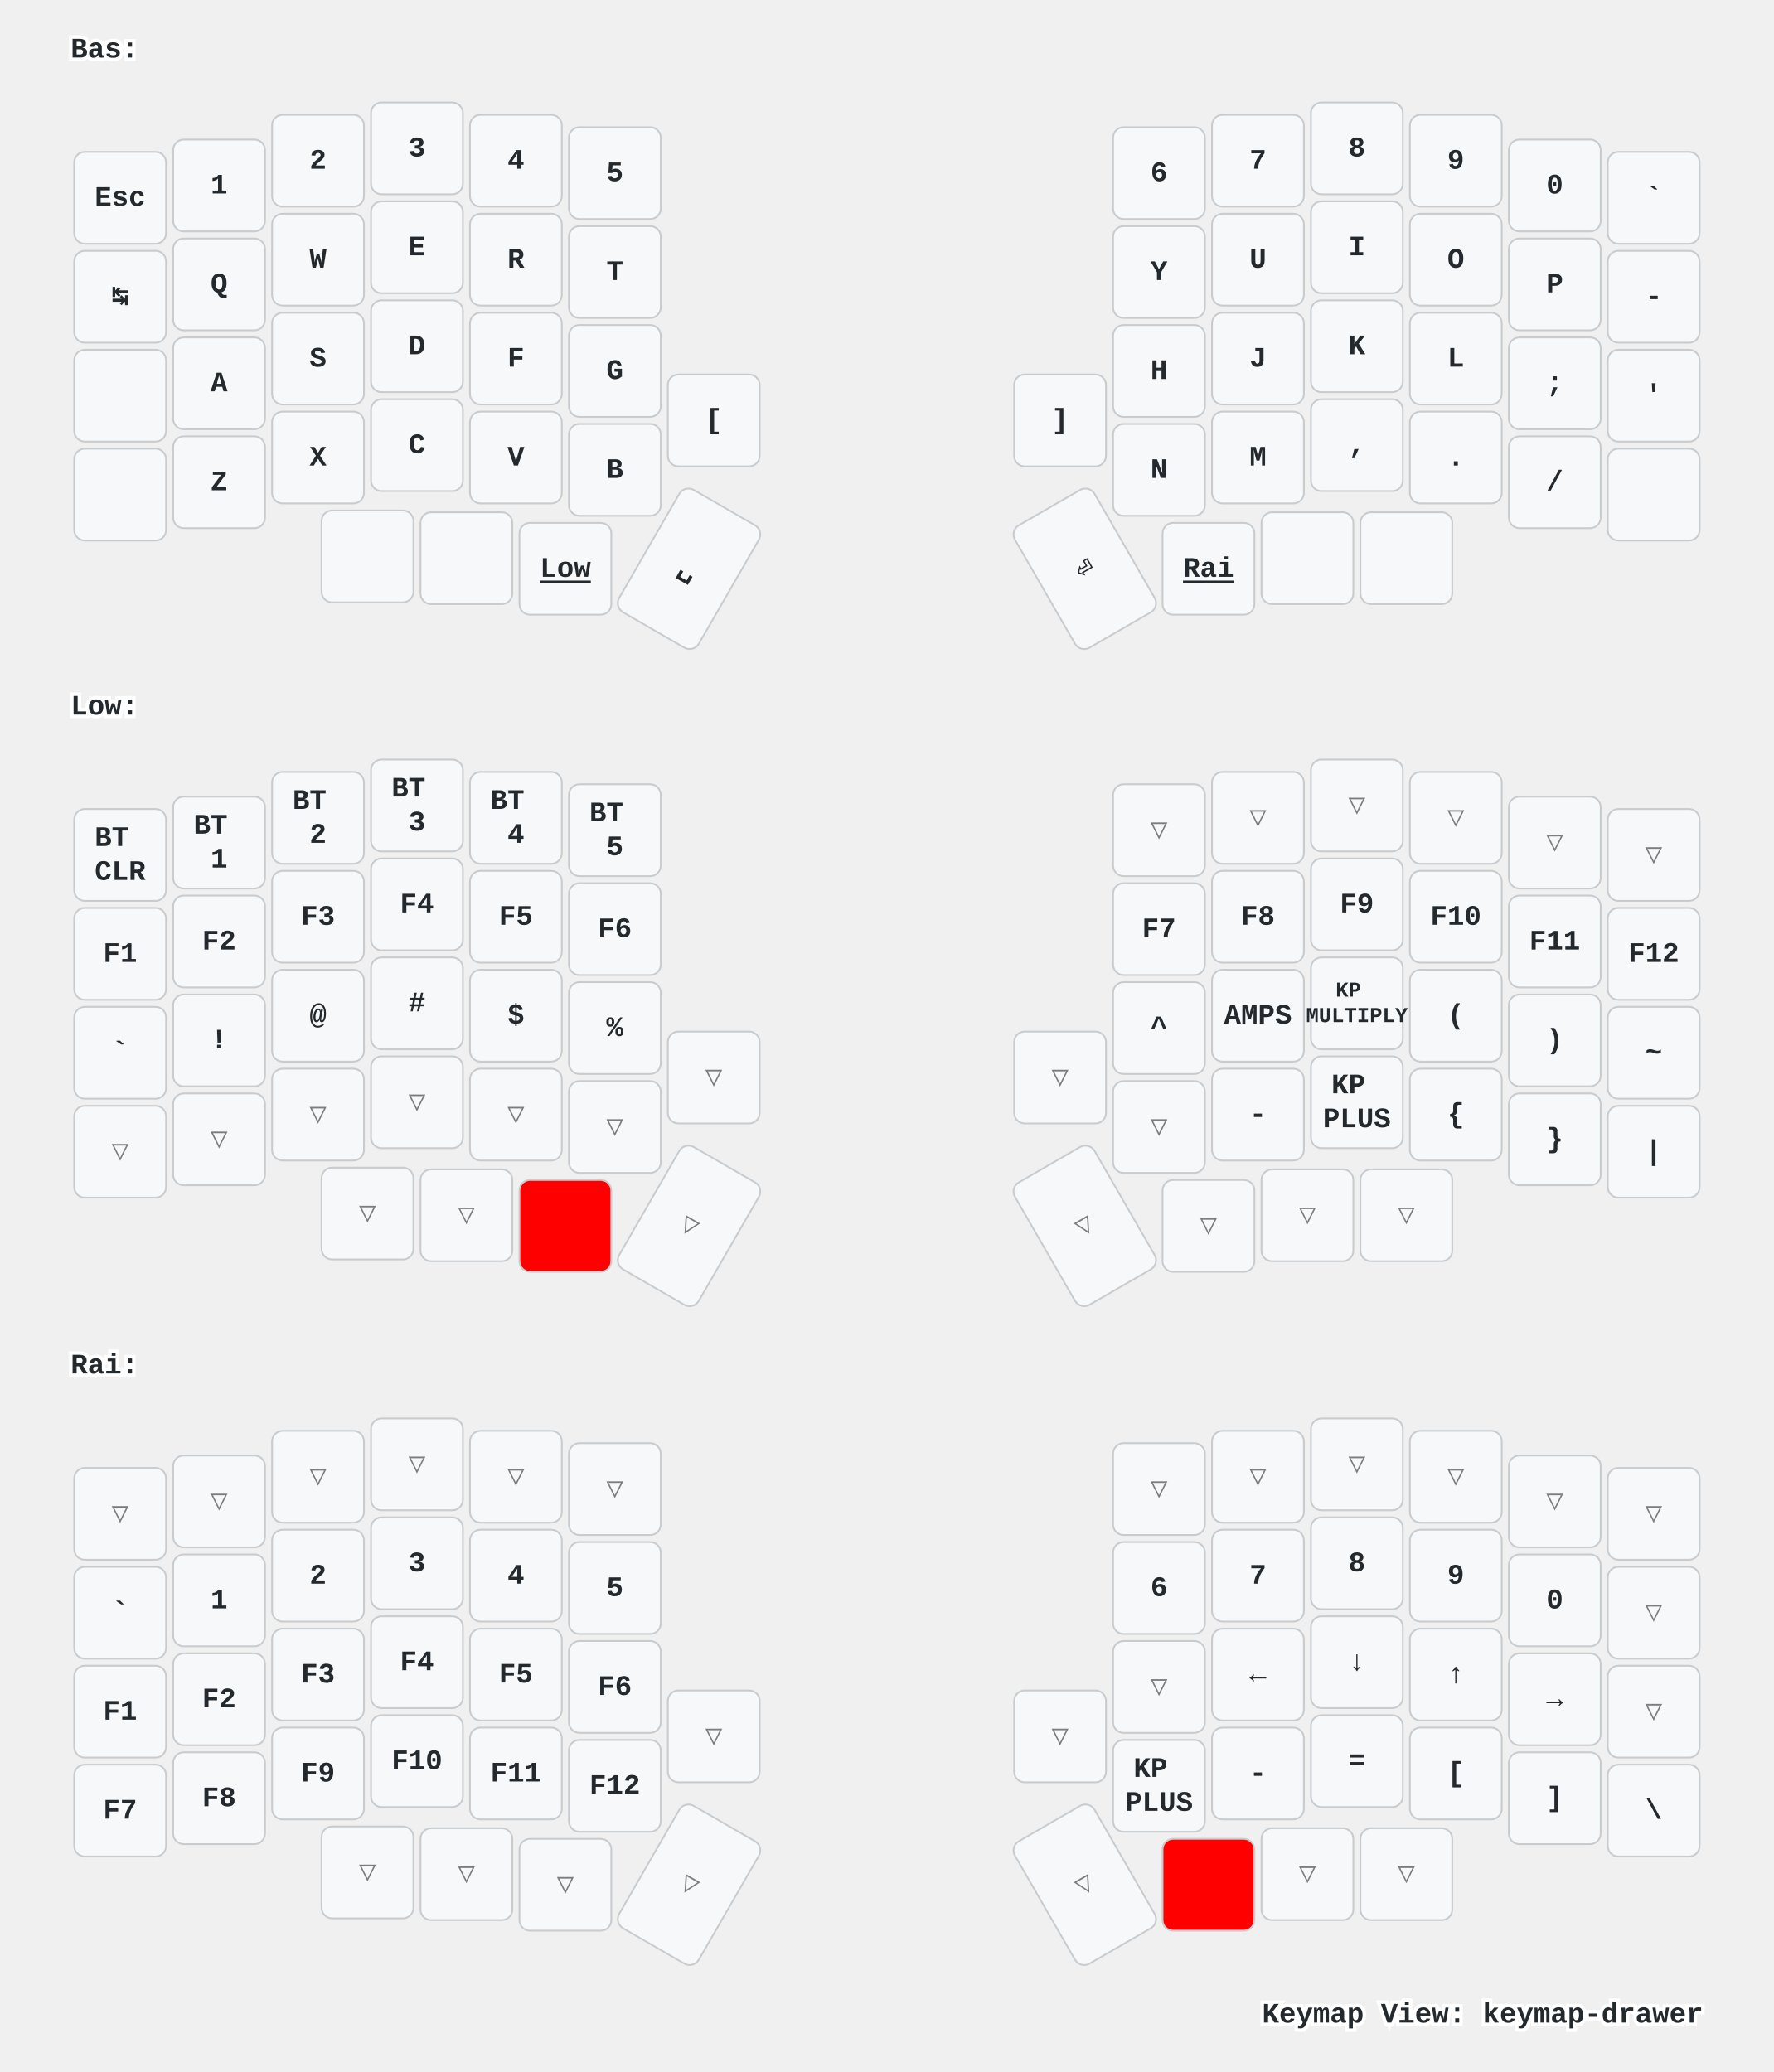
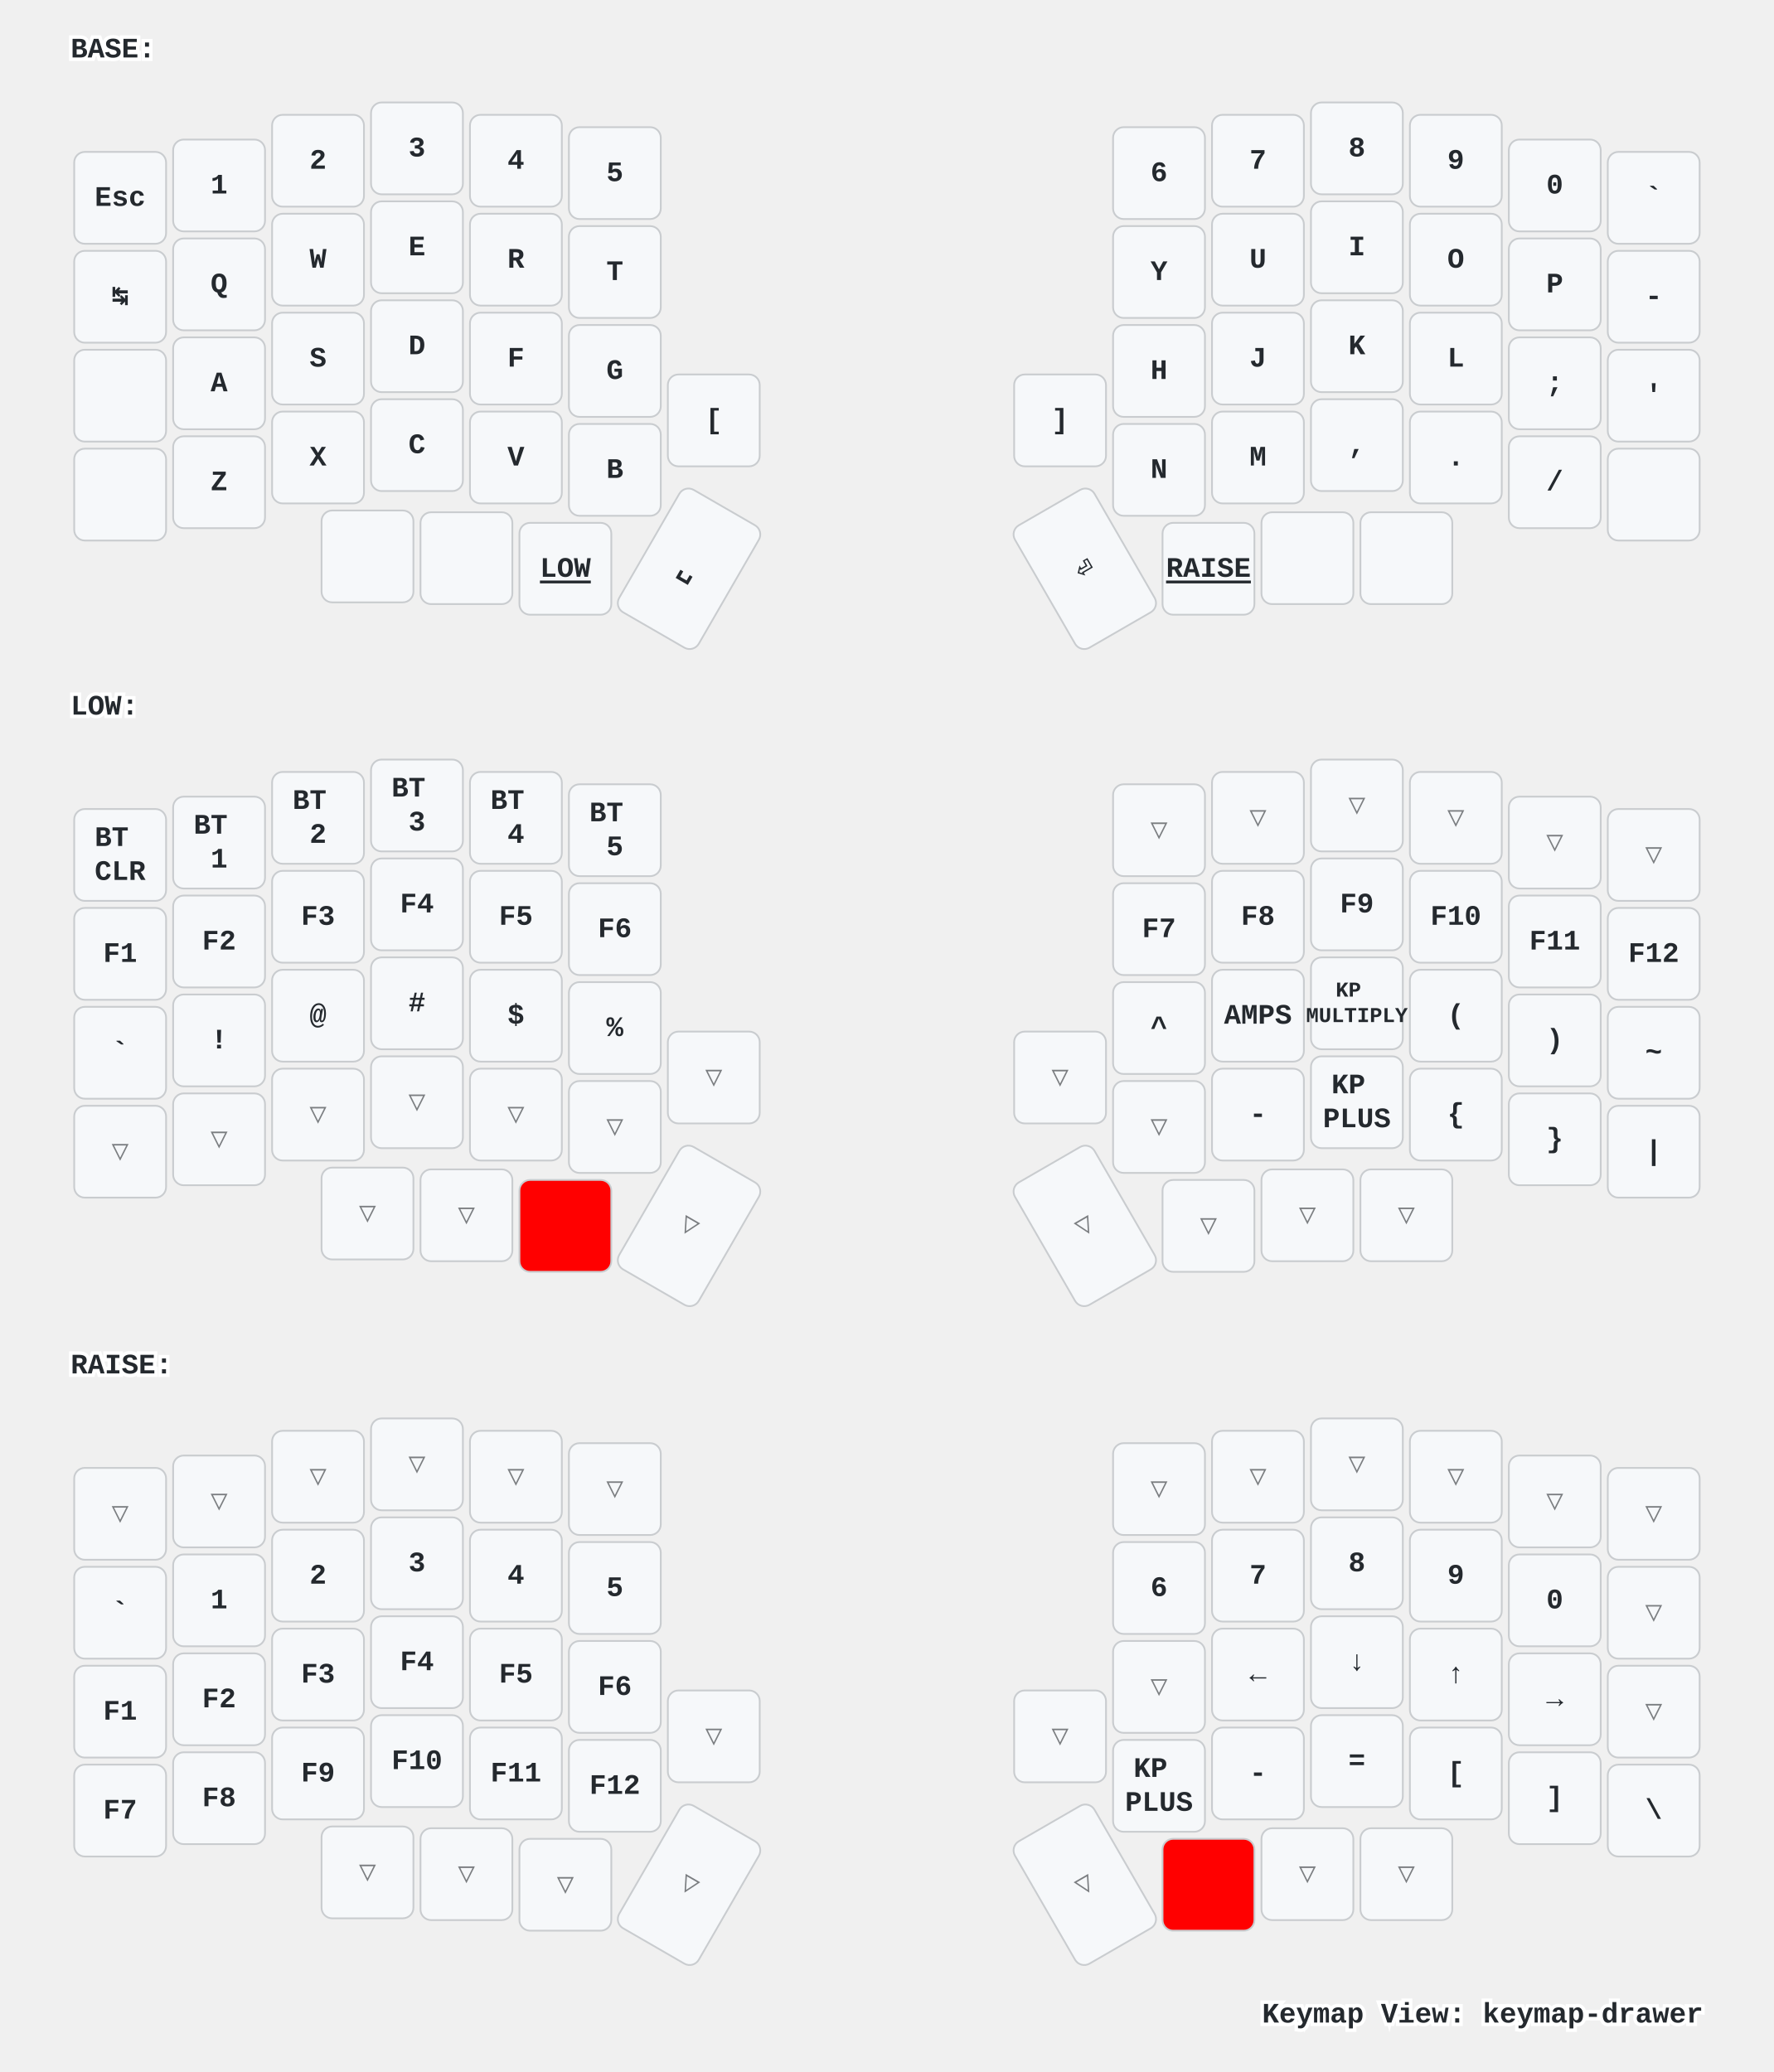
<svg xmlns="http://www.w3.org/2000/svg" xmlns:xlink="http://www.w3.org/1999/xlink" width="1004" height="1173" viewBox="0 0 1004 1173" class="keymap">
  <defs>/* start glyphs */
<svg id="mdi:apple-keyboard-command">
      <svg id="mdi-apple-keyboard-command" viewBox="0 0 24 24">
        <path d="M6,2A4,4 0 0,1 10,6V8H14V6A4,4 0 0,1 18,2A4,4 0 0,1 22,6A4,4 0 0,1 18,10H16V14H18A4,4 0 0,1 22,18A4,4 0 0,1 18,22A4,4 0 0,1 14,18V16H10V18A4,4 0 0,1 6,22A4,4 0 0,1 2,18A4,4 0 0,1 6,14H8V10H6A4,4 0 0,1 2,6A4,4 0 0,1 6,2M16,18A2,2 0 0,0 18,20A2,2 0 0,0 20,18A2,2 0 0,0 18,16H16V18M14,10H10V14H14V10M6,16A2,2 0 0,0 4,18A2,2 0 0,0 6,20A2,2 0 0,0 8,18V16H6M8,6A2,2 0 0,0 6,4A2,2 0 0,0 4,6A2,2 0 0,0 6,8H8V6M18,8A2,2 0 0,0 20,6A2,2 0 0,0 18,4A2,2 0 0,0 16,6V8H18Z" />
      </svg>
    </svg>
    <svg id="mdi:apple-keyboard-control">
      <svg id="mdi-apple-keyboard-control" viewBox="0 0 24 24">
        <path d="M19.78,11.78L18.36,13.19L12,6.83L5.64,13.19L4.22,11.78L12,4L19.78,11.78Z" />
      </svg>
    </svg>
    <svg id="mdi:apple-keyboard-option">
      <svg id="mdi-apple-keyboard-option" viewBox="0 0 24 24">
        <path d="M3,4H9.11L16.15,18H21V20H14.88L7.84,6H3V4M14,4H21V6H14V4Z" />
      </svg>
    </svg>
    <svg id="mdi:apple-keyboard-shift">
      <svg id="mdi-apple-keyboard-shift" viewBox="0 0 24 24">
        <path d="M15,18V12H17.17L12,6.83L6.83,12H9V18H15M12,4L22,14H17V20H7V14H2L12,4Z" />
      </svg>
    </svg>
    <svg id="mdi:backspace-outline">
      <svg id="mdi-backspace-outline" viewBox="0 0 24 24">
        <path d="M19,15.59L17.59,17L14,13.41L10.41,17L9,15.59L12.59,12L9,8.41L10.41,7L14,10.59L17.59,7L19,8.41L15.41,12L19,15.59M22,3A2,2 0 0,1 24,5V19A2,2 0 0,1 22,21H7C6.31,21 5.77,20.64 5.41,20.11L0,12L5.41,3.88C5.77,3.35 6.31,3 7,3H22M22,5H7L2.28,12L7,19H22V5Z" />
      </svg>
    </svg>
  </defs>/* end glyphs */
<style>/* inherit to force styles through use tags */
svg path {
    fill: inherit;
}

/* font and background color specifications */
svg.keymap {
    font-family: SFMono-Regular,Consolas,Liberation Mono,Menlo,monospace;
    font-size: 14px;
    font-kerning: normal;
    text-rendering: optimizeLegibility;
    fill: #24292e;
}

/* default key styling */
rect.key {
    fill: #f6f8fa;
}

rect.key, rect.combo {
    stroke: #c9cccf;
    stroke-width: 1;
}

/* default key side styling, only used is draw_key_sides is set */
rect.side {
    filter: brightness(90%);
}

/* color accent for combo boxes */
rect.combo, rect.combo-separate {
    fill: #cdf;
}

/* color accent for held keys */
rect.held, rect.combo.held {
    fill: #fdd;
}

/* color accent for ghost (optional) keys */
rect.ghost, rect.combo.ghost {
    stroke-dasharray: 4, 4;
    stroke-width: 2;
}

text {
    text-anchor: middle;
    dominant-baseline: middle;
}

/* styling for layer labels */
text.label {
    font-weight: bold;
    text-anchor: start;
    stroke: white;
    stroke-width: 4;
    paint-order: stroke;
}

/* styling for optional footer */
text.footer {
    text-anchor: end;
    dominant-baseline: auto;
    stroke: white;
    stroke-width: 4;
    paint-order: stroke;
}

/* styling for combo tap, and key non-tap label text */
text.combo, text.hold, text.shifted, text.left, text.right {
    font-size: 11px;
}

text.hold {
    text-anchor: middle;
    dominant-baseline: auto;
}

text.shifted {
    text-anchor: middle;
    dominant-baseline: hanging;
}

text.left {
    text-anchor: start;
}

text.right {
    text-anchor: end;
}

text.layer-activator {
    text-decoration: underline;
}

/* styling for hold/shifted label text in combo box */
text.combo.hold, text.combo.shifted, text.combo.left, text.combo.right {
    font-size: 8px;
}

/* lighter symbol for transparent keys */
text.trans {
    fill: #7b7e81;
}

/* styling for combo dendrons */
path.combo {
    stroke-width: 1;
    stroke: gray;
    fill: none;
}

/* Start Tabler Icons Cleanup */
/* cannot use height/width with glyphs */
.icon-tabler &gt; path {
    fill: inherit;
    stroke: inherit;
    stroke-width: 2;
}
/* hide tabler's default box */
.icon-tabler &gt; path[stroke="none"][fill="none"] {
    visibility: hidden;
}
/* End Tabler Icons Cleanup */

/* For default sytles, see https://github.com/caksoylar/keymap-drawer/blob/main/keymap_drawer/config.py#L85 */

svg.keymap {
  font-family: Ubuntu Mono, Inconsolata, Consolas, Liberation Mono, Menlo, monospace;
  font-size: 16px;
  font-weight: bold;
  text-rendering: optimizeLegibility;
}

/* Color accent for held keys
red = #f00
green = #0f0
blue = #00f
yellow = #ff0
cyan = #0ff
magenta = #f0f
white = #fff
black = #000
grey = #888
light grey = #ccc
#ffc
*/
rect.held, rect.combo.held {
    fill: #f00;
}

/* Technique borrowed and extended from https://github.com/englmaxi/zmk-config/blob/master/keymap-drawer/config.yaml */
.sym_sub_text.tap {
  translate: -5px 2px;
  font-size: 20px;
}
.sym_sub_text.shifted {
  translate: 10px 13px;
  font-size: 10px;
  opacity: 1.0;
}
.combo.sym_sub_text.tap {
  translate: -1px 1px;
}
.combo.sym_sub_text.shifted {
  translate: 7px 5px;
  font-size: 10px;
  opacity: 1.0;
}

/* Toggle */
.toggle.shifted {
  translate: -10px 12px;
}

.toggle.hold {
  translate: 13px -23px;
}

/* Variant for tap-dances */
.tap_dance.tap {
  translate: -7px 0px;
  font-size: 12px;
}
.tap_dance.shifted {
  translate: 7px 17px;
  font-size: 12px;
  opacity: 1.0;
}

/* Variant for symbol next to symbol */
.sym_by_sym.tap {
  translate: -6px 0px;
}
.sym_by_sym.shifted {
  translate: 10px 12px;
  opacity: 1.0;
}

.combo.sym_by_sym.tap {
  translate: -35px 0px;
}
.combo.sym_by_sym.shifted {
  translate: 35px 20px;
  opacity: 1.0;
}

.combo.sym_by_sym.hold {
  visibility: hidden;
}

/* hide hold box for combo sym_by_sym */
.combo.sym_by_sym.hold &gt; path[stroke="none"][fill="none"] {
  visibility: hidden;
}
</style>
-   <g transform="translate(40, 0)" class="layer-Bas">
-     <text x="0" y="28" class="label" id="Bas">Bas:</text>
+   <g transform="translate(40, 0)" class="layer-BASE">
+     <text x="0" y="28" class="label" id="BASE">BASE:</text>
    <g transform="translate(0, 56)">
      <g transform="translate(28, 56)" class="key keypos-0">
        <rect rx="6" ry="6" x="-26" y="-26" width="52" height="52" class="key" />
        <text x="0" y="0" class="key tap">Esc</text>
      </g>
      <g transform="translate(84, 49)" class="key keypos-1">
        <rect rx="6" ry="6" x="-26" y="-26" width="52" height="52" class="key" />
        <text x="0" y="0" class="key tap">1</text>
      </g>
      <g transform="translate(140, 35)" class="key keypos-2">
        <rect rx="6" ry="6" x="-26" y="-26" width="52" height="52" class="key" />
        <text x="0" y="0" class="key tap">2</text>
      </g>
      <g transform="translate(196, 28)" class="key keypos-3">
        <rect rx="6" ry="6" x="-26" y="-26" width="52" height="52" class="key" />
        <text x="0" y="0" class="key tap">3</text>
      </g>
      <g transform="translate(252, 35)" class="key keypos-4">
        <rect rx="6" ry="6" x="-26" y="-26" width="52" height="52" class="key" />
        <text x="0" y="0" class="key tap">4</text>
      </g>
      <g transform="translate(308, 42)" class="key keypos-5">
        <rect rx="6" ry="6" x="-26" y="-26" width="52" height="52" class="key" />
        <text x="0" y="0" class="key tap">5</text>
      </g>
      <g transform="translate(616, 42)" class="key keypos-6">
        <rect rx="6" ry="6" x="-26" y="-26" width="52" height="52" class="key" />
        <text x="0" y="0" class="key tap">6</text>
      </g>
      <g transform="translate(672, 35)" class="key keypos-7">
        <rect rx="6" ry="6" x="-26" y="-26" width="52" height="52" class="key" />
        <text x="0" y="0" class="key tap">7</text>
      </g>
      <g transform="translate(728, 28)" class="key keypos-8">
        <rect rx="6" ry="6" x="-26" y="-26" width="52" height="52" class="key" />
        <text x="0" y="0" class="key tap">8</text>
      </g>
      <g transform="translate(784, 35)" class="key keypos-9">
        <rect rx="6" ry="6" x="-26" y="-26" width="52" height="52" class="key" />
        <text x="0" y="0" class="key tap">9</text>
      </g>
      <g transform="translate(840, 49)" class="key keypos-10">
        <rect rx="6" ry="6" x="-26" y="-26" width="52" height="52" class="key" />
        <text x="0" y="0" class="key tap">0</text>
      </g>
      <g transform="translate(896, 56)" class="key keypos-11">
        <rect rx="6" ry="6" x="-26" y="-26" width="52" height="52" class="key" />
        <text x="0" y="0" class="key tap">`</text>
      </g>
      <g transform="translate(28, 112)" class="key keypos-12">
        <rect rx="6" ry="6" x="-26" y="-26" width="52" height="52" class="key" />
        <text x="0" y="0" class="key tap">↹</text>
      </g>
      <g transform="translate(84, 105)" class="key keypos-13">
        <rect rx="6" ry="6" x="-26" y="-26" width="52" height="52" class="key" />
        <text x="0" y="0" class="key tap">Q</text>
      </g>
      <g transform="translate(140, 91)" class="key keypos-14">
        <rect rx="6" ry="6" x="-26" y="-26" width="52" height="52" class="key" />
        <text x="0" y="0" class="key tap">W</text>
      </g>
      <g transform="translate(196, 84)" class="key keypos-15">
        <rect rx="6" ry="6" x="-26" y="-26" width="52" height="52" class="key" />
        <text x="0" y="0" class="key tap">E</text>
      </g>
      <g transform="translate(252, 91)" class="key keypos-16">
        <rect rx="6" ry="6" x="-26" y="-26" width="52" height="52" class="key" />
        <text x="0" y="0" class="key tap">R</text>
      </g>
      <g transform="translate(308, 98)" class="key keypos-17">
        <rect rx="6" ry="6" x="-26" y="-26" width="52" height="52" class="key" />
        <text x="0" y="0" class="key tap">T</text>
      </g>
      <g transform="translate(616, 98)" class="key keypos-18">
        <rect rx="6" ry="6" x="-26" y="-26" width="52" height="52" class="key" />
        <text x="0" y="0" class="key tap">Y</text>
      </g>
      <g transform="translate(672, 91)" class="key keypos-19">
        <rect rx="6" ry="6" x="-26" y="-26" width="52" height="52" class="key" />
        <text x="0" y="0" class="key tap">U</text>
      </g>
      <g transform="translate(728, 84)" class="key keypos-20">
        <rect rx="6" ry="6" x="-26" y="-26" width="52" height="52" class="key" />
        <text x="0" y="0" class="key tap">I</text>
      </g>
      <g transform="translate(784, 91)" class="key keypos-21">
        <rect rx="6" ry="6" x="-26" y="-26" width="52" height="52" class="key" />
        <text x="0" y="0" class="key tap">O</text>
      </g>
      <g transform="translate(840, 105)" class="key keypos-22">
        <rect rx="6" ry="6" x="-26" y="-26" width="52" height="52" class="key" />
        <text x="0" y="0" class="key tap">P</text>
      </g>
      <g transform="translate(896, 112)" class="key keypos-23">
        <rect rx="6" ry="6" x="-26" y="-26" width="52" height="52" class="key" />
        <text x="0" y="0" class="key tap">-</text>
      </g>
      <g transform="translate(28, 168)" class="key keypos-24">
        <rect rx="6" ry="6" x="-26" y="-26" width="52" height="52" class="key" />
        <use href="#mdi:apple-keyboard-control" xlink:href="#mdi:apple-keyboard-control" x="-9" y="-9" height="18" width="18.0" class="key tap glyph mdi:apple-keyboard-control" />
      </g>
      <g transform="translate(84, 161)" class="key keypos-25">
        <rect rx="6" ry="6" x="-26" y="-26" width="52" height="52" class="key" />
        <text x="0" y="0" class="key tap">A</text>
      </g>
      <g transform="translate(140, 147)" class="key keypos-26">
        <rect rx="6" ry="6" x="-26" y="-26" width="52" height="52" class="key" />
        <text x="0" y="0" class="key tap">S</text>
      </g>
      <g transform="translate(196, 140)" class="key keypos-27">
        <rect rx="6" ry="6" x="-26" y="-26" width="52" height="52" class="key" />
        <text x="0" y="0" class="key tap">D</text>
      </g>
      <g transform="translate(252, 147)" class="key keypos-28">
        <rect rx="6" ry="6" x="-26" y="-26" width="52" height="52" class="key" />
        <text x="0" y="0" class="key tap">F</text>
      </g>
      <g transform="translate(308, 154)" class="key keypos-29">
        <rect rx="6" ry="6" x="-26" y="-26" width="52" height="52" class="key" />
        <text x="0" y="0" class="key tap">G</text>
      </g>
      <g transform="translate(616, 154)" class="key keypos-30">
        <rect rx="6" ry="6" x="-26" y="-26" width="52" height="52" class="key" />
        <text x="0" y="0" class="key tap">H</text>
      </g>
      <g transform="translate(672, 147)" class="key keypos-31">
        <rect rx="6" ry="6" x="-26" y="-26" width="52" height="52" class="key" />
        <text x="0" y="0" class="key tap">J</text>
      </g>
      <g transform="translate(728, 140)" class="key keypos-32">
        <rect rx="6" ry="6" x="-26" y="-26" width="52" height="52" class="key" />
        <text x="0" y="0" class="key tap">K</text>
      </g>
      <g transform="translate(784, 147)" class="key keypos-33">
        <rect rx="6" ry="6" x="-26" y="-26" width="52" height="52" class="key" />
        <text x="0" y="0" class="key tap">L</text>
      </g>
      <g transform="translate(840, 161)" class="key keypos-34">
        <rect rx="6" ry="6" x="-26" y="-26" width="52" height="52" class="key" />
        <text x="0" y="0" class="key tap">;</text>
      </g>
      <g transform="translate(896, 168)" class="key keypos-35">
        <rect rx="6" ry="6" x="-26" y="-26" width="52" height="52" class="key" />
        <text x="0" y="0" class="key tap">'</text>
      </g>
      <g transform="translate(28, 224)" class="key keypos-36">
        <rect rx="6" ry="6" x="-26" y="-26" width="52" height="52" class="key" />
        <use href="#mdi:apple-keyboard-shift" xlink:href="#mdi:apple-keyboard-shift" x="-9" y="-9" height="18" width="18.0" class="key tap glyph mdi:apple-keyboard-shift" />
      </g>
      <g transform="translate(84, 217)" class="key keypos-37">
        <rect rx="6" ry="6" x="-26" y="-26" width="52" height="52" class="key" />
        <text x="0" y="0" class="key tap">Z</text>
      </g>
      <g transform="translate(140, 203)" class="key keypos-38">
        <rect rx="6" ry="6" x="-26" y="-26" width="52" height="52" class="key" />
        <text x="0" y="0" class="key tap">X</text>
      </g>
      <g transform="translate(196, 196)" class="key keypos-39">
        <rect rx="6" ry="6" x="-26" y="-26" width="52" height="52" class="key" />
        <text x="0" y="0" class="key tap">C</text>
      </g>
      <g transform="translate(252, 203)" class="key keypos-40">
        <rect rx="6" ry="6" x="-26" y="-26" width="52" height="52" class="key" />
        <text x="0" y="0" class="key tap">V</text>
      </g>
      <g transform="translate(308, 210)" class="key keypos-41">
        <rect rx="6" ry="6" x="-26" y="-26" width="52" height="52" class="key" />
        <text x="0" y="0" class="key tap">B</text>
      </g>
      <g transform="translate(364, 182)" class="key keypos-42">
        <rect rx="6" ry="6" x="-26" y="-26" width="52" height="52" class="key" />
        <text x="0" y="0" class="key tap">[</text>
      </g>
      <g transform="translate(560, 182)" class="key keypos-43">
        <rect rx="6" ry="6" x="-26" y="-26" width="52" height="52" class="key" />
        <text x="0" y="0" class="key tap">]</text>
      </g>
      <g transform="translate(616, 210)" class="key keypos-44">
        <rect rx="6" ry="6" x="-26" y="-26" width="52" height="52" class="key" />
        <text x="0" y="0" class="key tap">N</text>
      </g>
      <g transform="translate(672, 203)" class="key keypos-45">
        <rect rx="6" ry="6" x="-26" y="-26" width="52" height="52" class="key" />
        <text x="0" y="0" class="key tap">M</text>
      </g>
      <g transform="translate(728, 196)" class="key keypos-46">
        <rect rx="6" ry="6" x="-26" y="-26" width="52" height="52" class="key" />
        <text x="0" y="0" class="key tap">,</text>
      </g>
      <g transform="translate(784, 203)" class="key keypos-47">
        <rect rx="6" ry="6" x="-26" y="-26" width="52" height="52" class="key" />
        <text x="0" y="0" class="key tap">.</text>
      </g>
      <g transform="translate(840, 217)" class="key keypos-48">
        <rect rx="6" ry="6" x="-26" y="-26" width="52" height="52" class="key" />
        <text x="0" y="0" class="key tap">/</text>
      </g>
      <g transform="translate(896, 224)" class="key keypos-49">
        <rect rx="6" ry="6" x="-26" y="-26" width="52" height="52" class="key" />
        <use href="#mdi:apple-keyboard-shift" xlink:href="#mdi:apple-keyboard-shift" x="-9" y="-9" height="18" width="18.0" class="key tap glyph mdi:apple-keyboard-shift" />
      </g>
      <g transform="translate(168, 259)" class="key keypos-50">
        <rect rx="6" ry="6" x="-26" y="-26" width="52" height="52" class="key" />
        <use href="#mdi:apple-keyboard-option" xlink:href="#mdi:apple-keyboard-option" x="-9" y="-9" height="18" width="18.0" class="key tap glyph mdi:apple-keyboard-option" />
      </g>
      <g transform="translate(224, 260)" class="key keypos-51">
        <rect rx="6" ry="6" x="-26" y="-26" width="52" height="52" class="key" />
        <use href="#mdi:apple-keyboard-command" xlink:href="#mdi:apple-keyboard-command" x="-9" y="-9" height="18" width="18.0" class="key tap glyph mdi:apple-keyboard-command" />
      </g>
      <g transform="translate(280, 266)" class="key keypos-52">
        <rect rx="6" ry="6" x="-26" y="-26" width="52" height="52" class="key" />
-         <a href="#Low">
-           <text x="0" y="0" class="key tap layer-activator">Low</text>
+         <a href="#LOW">
+           <text x="0" y="0" class="key tap layer-activator">LOW</text>
        </a>
      </g>
      <g transform="translate(350, 266) rotate(30.0)" class="key keypos-53">
        <rect rx="6" ry="6" x="-26" y="-40" width="52" height="80" class="key" />
        <text x="0" y="0" class="key tap">␣</text>
      </g>
      <g transform="translate(574, 266) rotate(-30.0)" class="key keypos-54">
        <rect rx="6" ry="6" x="-26" y="-40" width="52" height="80" class="key" />
        <text x="0" y="0" class="key tap">⏎</text>
      </g>
      <g transform="translate(644, 266)" class="key keypos-55">
        <rect rx="6" ry="6" x="-26" y="-26" width="52" height="52" class="key" />
-         <a href="#Rai">
-           <text x="0" y="0" class="key tap layer-activator">Rai</text>
+         <a href="#RAISE">
+           <text x="0" y="0" class="key tap layer-activator">RAISE</text>
        </a>
      </g>
      <g transform="translate(700, 260)" class="key keypos-56">
        <rect rx="6" ry="6" x="-26" y="-26" width="52" height="52" class="key" />
        <use href="#mdi:backspace-outline" xlink:href="#mdi:backspace-outline" x="-9" y="-9" height="18" width="18.0" class="key tap glyph mdi:backspace-outline" />
      </g>
      <g transform="translate(756, 260)" class="key keypos-57">
        <rect rx="6" ry="6" x="-26" y="-26" width="52" height="52" class="key" />
        <use href="#mdi:apple-keyboard-command" xlink:href="#mdi:apple-keyboard-command" x="-9" y="-9" height="18" width="18.0" class="key tap glyph mdi:apple-keyboard-command" />
      </g>
    </g>
  </g>
-   <g transform="translate(40, 372)" class="layer-Low">
-     <text x="0" y="28" class="label" id="Low">Low:</text>
+   <g transform="translate(40, 372)" class="layer-LOW">
+     <text x="0" y="28" class="label" id="LOW">LOW:</text>
    <g transform="translate(0, 56)">
      <g transform="translate(28, 56)" class="key keypos-0">
        <rect rx="6" ry="6" x="-26" y="-26" width="52" height="52" class="key" />
        <text x="0" y="0" class="key tap">
          <tspan x="0" dy="-0.6em">BT</tspan>
          <tspan x="0" dy="1.2em">CLR</tspan>
        </text>
      </g>
      <g transform="translate(84, 49)" class="key keypos-1">
        <rect rx="6" ry="6" x="-26" y="-26" width="52" height="52" class="key" />
        <text x="0" y="0" class="key tap">
          <tspan x="0" dy="-0.6em">BT</tspan>
          <tspan x="0" dy="1.2em">1</tspan>
        </text>
      </g>
      <g transform="translate(140, 35)" class="key keypos-2">
        <rect rx="6" ry="6" x="-26" y="-26" width="52" height="52" class="key" />
        <text x="0" y="0" class="key tap">
          <tspan x="0" dy="-0.6em">BT</tspan>
          <tspan x="0" dy="1.2em">2</tspan>
        </text>
      </g>
      <g transform="translate(196, 28)" class="key keypos-3">
        <rect rx="6" ry="6" x="-26" y="-26" width="52" height="52" class="key" />
        <text x="0" y="0" class="key tap">
          <tspan x="0" dy="-0.6em">BT</tspan>
          <tspan x="0" dy="1.2em">3</tspan>
        </text>
      </g>
      <g transform="translate(252, 35)" class="key keypos-4">
        <rect rx="6" ry="6" x="-26" y="-26" width="52" height="52" class="key" />
        <text x="0" y="0" class="key tap">
          <tspan x="0" dy="-0.6em">BT</tspan>
          <tspan x="0" dy="1.2em">4</tspan>
        </text>
      </g>
      <g transform="translate(308, 42)" class="key keypos-5">
        <rect rx="6" ry="6" x="-26" y="-26" width="52" height="52" class="key" />
        <text x="0" y="0" class="key tap">
          <tspan x="0" dy="-0.6em">BT</tspan>
          <tspan x="0" dy="1.2em">5</tspan>
        </text>
      </g>
      <g transform="translate(616, 42)" class="key trans keypos-6">
        <rect rx="6" ry="6" x="-26" y="-26" width="52" height="52" class="key trans" />
        <text x="0" y="0" class="key trans tap">▽</text>
      </g>
      <g transform="translate(672, 35)" class="key trans keypos-7">
        <rect rx="6" ry="6" x="-26" y="-26" width="52" height="52" class="key trans" />
        <text x="0" y="0" class="key trans tap">▽</text>
      </g>
      <g transform="translate(728, 28)" class="key trans keypos-8">
        <rect rx="6" ry="6" x="-26" y="-26" width="52" height="52" class="key trans" />
        <text x="0" y="0" class="key trans tap">▽</text>
      </g>
      <g transform="translate(784, 35)" class="key trans keypos-9">
        <rect rx="6" ry="6" x="-26" y="-26" width="52" height="52" class="key trans" />
        <text x="0" y="0" class="key trans tap">▽</text>
      </g>
      <g transform="translate(840, 49)" class="key trans keypos-10">
        <rect rx="6" ry="6" x="-26" y="-26" width="52" height="52" class="key trans" />
        <text x="0" y="0" class="key trans tap">▽</text>
      </g>
      <g transform="translate(896, 56)" class="key trans keypos-11">
        <rect rx="6" ry="6" x="-26" y="-26" width="52" height="52" class="key trans" />
        <text x="0" y="0" class="key trans tap">▽</text>
      </g>
      <g transform="translate(28, 112)" class="key keypos-12">
        <rect rx="6" ry="6" x="-26" y="-26" width="52" height="52" class="key" />
        <text x="0" y="0" class="key tap">F1</text>
      </g>
      <g transform="translate(84, 105)" class="key keypos-13">
        <rect rx="6" ry="6" x="-26" y="-26" width="52" height="52" class="key" />
        <text x="0" y="0" class="key tap">F2</text>
      </g>
      <g transform="translate(140, 91)" class="key keypos-14">
        <rect rx="6" ry="6" x="-26" y="-26" width="52" height="52" class="key" />
        <text x="0" y="0" class="key tap">F3</text>
      </g>
      <g transform="translate(196, 84)" class="key keypos-15">
        <rect rx="6" ry="6" x="-26" y="-26" width="52" height="52" class="key" />
        <text x="0" y="0" class="key tap">F4</text>
      </g>
      <g transform="translate(252, 91)" class="key keypos-16">
        <rect rx="6" ry="6" x="-26" y="-26" width="52" height="52" class="key" />
        <text x="0" y="0" class="key tap">F5</text>
      </g>
      <g transform="translate(308, 98)" class="key keypos-17">
        <rect rx="6" ry="6" x="-26" y="-26" width="52" height="52" class="key" />
        <text x="0" y="0" class="key tap">F6</text>
      </g>
      <g transform="translate(616, 98)" class="key keypos-18">
        <rect rx="6" ry="6" x="-26" y="-26" width="52" height="52" class="key" />
        <text x="0" y="0" class="key tap">F7</text>
      </g>
      <g transform="translate(672, 91)" class="key keypos-19">
        <rect rx="6" ry="6" x="-26" y="-26" width="52" height="52" class="key" />
        <text x="0" y="0" class="key tap">F8</text>
      </g>
      <g transform="translate(728, 84)" class="key keypos-20">
        <rect rx="6" ry="6" x="-26" y="-26" width="52" height="52" class="key" />
        <text x="0" y="0" class="key tap">F9</text>
      </g>
      <g transform="translate(784, 91)" class="key keypos-21">
        <rect rx="6" ry="6" x="-26" y="-26" width="52" height="52" class="key" />
        <text x="0" y="0" class="key tap">F10</text>
      </g>
      <g transform="translate(840, 105)" class="key keypos-22">
        <rect rx="6" ry="6" x="-26" y="-26" width="52" height="52" class="key" />
        <text x="0" y="0" class="key tap">F11</text>
      </g>
      <g transform="translate(896, 112)" class="key keypos-23">
        <rect rx="6" ry="6" x="-26" y="-26" width="52" height="52" class="key" />
        <text x="0" y="0" class="key tap">F12</text>
      </g>
      <g transform="translate(28, 168)" class="key keypos-24">
        <rect rx="6" ry="6" x="-26" y="-26" width="52" height="52" class="key" />
        <text x="0" y="0" class="key tap">`</text>
      </g>
      <g transform="translate(84, 161)" class="key keypos-25">
        <rect rx="6" ry="6" x="-26" y="-26" width="52" height="52" class="key" />
        <text x="0" y="0" class="key tap">!</text>
      </g>
      <g transform="translate(140, 147)" class="key keypos-26">
        <rect rx="6" ry="6" x="-26" y="-26" width="52" height="52" class="key" />
        <text x="0" y="0" class="key tap">@</text>
      </g>
      <g transform="translate(196, 140)" class="key keypos-27">
        <rect rx="6" ry="6" x="-26" y="-26" width="52" height="52" class="key" />
        <text x="0" y="0" class="key tap">#</text>
      </g>
      <g transform="translate(252, 147)" class="key keypos-28">
        <rect rx="6" ry="6" x="-26" y="-26" width="52" height="52" class="key" />
        <text x="0" y="0" class="key tap">$</text>
      </g>
      <g transform="translate(308, 154)" class="key keypos-29">
        <rect rx="6" ry="6" x="-26" y="-26" width="52" height="52" class="key" />
        <text x="0" y="0" class="key tap">%</text>
      </g>
      <g transform="translate(616, 154)" class="key keypos-30">
        <rect rx="6" ry="6" x="-26" y="-26" width="52" height="52" class="key" />
        <text x="0" y="0" class="key tap">^</text>
      </g>
      <g transform="translate(672, 147)" class="key keypos-31">
        <rect rx="6" ry="6" x="-26" y="-26" width="52" height="52" class="key" />
        <text x="0" y="0" class="key tap">AMPS</text>
      </g>
      <g transform="translate(728, 140)" class="key keypos-32">
        <rect rx="6" ry="6" x="-26" y="-26" width="52" height="52" class="key" />
        <text x="0" y="0" class="key tap">
          <tspan x="0" dy="-0.6em" style="font-size: 75%">KP</tspan>
          <tspan x="0" dy="1.2em" style="font-size: 75%">MULTIPLY</tspan>
        </text>
      </g>
      <g transform="translate(784, 147)" class="key keypos-33">
        <rect rx="6" ry="6" x="-26" y="-26" width="52" height="52" class="key" />
        <text x="0" y="0" class="key tap">(</text>
      </g>
      <g transform="translate(840, 161)" class="key keypos-34">
        <rect rx="6" ry="6" x="-26" y="-26" width="52" height="52" class="key" />
        <text x="0" y="0" class="key tap">)</text>
      </g>
      <g transform="translate(896, 168)" class="key keypos-35">
        <rect rx="6" ry="6" x="-26" y="-26" width="52" height="52" class="key" />
        <text x="0" y="0" class="key tap">~</text>
      </g>
      <g transform="translate(28, 224)" class="key trans keypos-36">
        <rect rx="6" ry="6" x="-26" y="-26" width="52" height="52" class="key trans" />
        <text x="0" y="0" class="key trans tap">▽</text>
      </g>
      <g transform="translate(84, 217)" class="key trans keypos-37">
        <rect rx="6" ry="6" x="-26" y="-26" width="52" height="52" class="key trans" />
        <text x="0" y="0" class="key trans tap">▽</text>
      </g>
      <g transform="translate(140, 203)" class="key trans keypos-38">
        <rect rx="6" ry="6" x="-26" y="-26" width="52" height="52" class="key trans" />
        <text x="0" y="0" class="key trans tap">▽</text>
      </g>
      <g transform="translate(196, 196)" class="key trans keypos-39">
        <rect rx="6" ry="6" x="-26" y="-26" width="52" height="52" class="key trans" />
        <text x="0" y="0" class="key trans tap">▽</text>
      </g>
      <g transform="translate(252, 203)" class="key trans keypos-40">
        <rect rx="6" ry="6" x="-26" y="-26" width="52" height="52" class="key trans" />
        <text x="0" y="0" class="key trans tap">▽</text>
      </g>
      <g transform="translate(308, 210)" class="key trans keypos-41">
        <rect rx="6" ry="6" x="-26" y="-26" width="52" height="52" class="key trans" />
        <text x="0" y="0" class="key trans tap">▽</text>
      </g>
      <g transform="translate(364, 182)" class="key trans keypos-42">
        <rect rx="6" ry="6" x="-26" y="-26" width="52" height="52" class="key trans" />
        <text x="0" y="0" class="key trans tap">▽</text>
      </g>
      <g transform="translate(560, 182)" class="key trans keypos-43">
        <rect rx="6" ry="6" x="-26" y="-26" width="52" height="52" class="key trans" />
        <text x="0" y="0" class="key trans tap">▽</text>
      </g>
      <g transform="translate(616, 210)" class="key trans keypos-44">
        <rect rx="6" ry="6" x="-26" y="-26" width="52" height="52" class="key trans" />
        <text x="0" y="0" class="key trans tap">▽</text>
      </g>
      <g transform="translate(672, 203)" class="key keypos-45">
        <rect rx="6" ry="6" x="-26" y="-26" width="52" height="52" class="key" />
        <text x="0" y="0" class="key tap">-</text>
      </g>
      <g transform="translate(728, 196)" class="key keypos-46">
        <rect rx="6" ry="6" x="-26" y="-26" width="52" height="52" class="key" />
        <text x="0" y="0" class="key tap">
          <tspan x="0" dy="-0.6em">KP</tspan>
          <tspan x="0" dy="1.2em">PLUS</tspan>
        </text>
      </g>
      <g transform="translate(784, 203)" class="key keypos-47">
        <rect rx="6" ry="6" x="-26" y="-26" width="52" height="52" class="key" />
        <text x="0" y="0" class="key tap">{</text>
      </g>
      <g transform="translate(840, 217)" class="key keypos-48">
        <rect rx="6" ry="6" x="-26" y="-26" width="52" height="52" class="key" />
        <text x="0" y="0" class="key tap">}</text>
      </g>
      <g transform="translate(896, 224)" class="key keypos-49">
        <rect rx="6" ry="6" x="-26" y="-26" width="52" height="52" class="key" />
        <text x="0" y="0" class="key tap">|</text>
      </g>
      <g transform="translate(168, 259)" class="key trans keypos-50">
        <rect rx="6" ry="6" x="-26" y="-26" width="52" height="52" class="key trans" />
        <text x="0" y="0" class="key trans tap">▽</text>
      </g>
      <g transform="translate(224, 260)" class="key trans keypos-51">
        <rect rx="6" ry="6" x="-26" y="-26" width="52" height="52" class="key trans" />
        <text x="0" y="0" class="key trans tap">▽</text>
      </g>
      <g transform="translate(280, 266)" class="key held keypos-52">
        <rect rx="6" ry="6" x="-26" y="-26" width="52" height="52" class="key held" />
      </g>
      <g transform="translate(350, 266) rotate(30.0)" class="key trans keypos-53">
        <rect rx="6" ry="6" x="-26" y="-40" width="52" height="80" class="key trans" />
        <text x="0" y="0" class="key trans tap">▽</text>
      </g>
      <g transform="translate(574, 266) rotate(-30.0)" class="key trans keypos-54">
        <rect rx="6" ry="6" x="-26" y="-40" width="52" height="80" class="key trans" />
        <text x="0" y="0" class="key trans tap">▽</text>
      </g>
      <g transform="translate(644, 266)" class="key trans keypos-55">
        <rect rx="6" ry="6" x="-26" y="-26" width="52" height="52" class="key trans" />
        <text x="0" y="0" class="key trans tap">▽</text>
      </g>
      <g transform="translate(700, 260)" class="key trans keypos-56">
        <rect rx="6" ry="6" x="-26" y="-26" width="52" height="52" class="key trans" />
        <text x="0" y="0" class="key trans tap">▽</text>
      </g>
      <g transform="translate(756, 260)" class="key trans keypos-57">
        <rect rx="6" ry="6" x="-26" y="-26" width="52" height="52" class="key trans" />
        <text x="0" y="0" class="key trans tap">▽</text>
      </g>
    </g>
  </g>
-   <g transform="translate(40, 745)" class="layer-Rai">
-     <text x="0" y="28" class="label" id="Rai">Rai:</text>
+   <g transform="translate(40, 745)" class="layer-RAISE">
+     <text x="0" y="28" class="label" id="RAISE">RAISE:</text>
    <g transform="translate(0, 56)">
      <g transform="translate(28, 56)" class="key trans keypos-0">
        <rect rx="6" ry="6" x="-26" y="-26" width="52" height="52" class="key trans" />
        <text x="0" y="0" class="key trans tap">▽</text>
      </g>
      <g transform="translate(84, 49)" class="key trans keypos-1">
        <rect rx="6" ry="6" x="-26" y="-26" width="52" height="52" class="key trans" />
        <text x="0" y="0" class="key trans tap">▽</text>
      </g>
      <g transform="translate(140, 35)" class="key trans keypos-2">
        <rect rx="6" ry="6" x="-26" y="-26" width="52" height="52" class="key trans" />
        <text x="0" y="0" class="key trans tap">▽</text>
      </g>
      <g transform="translate(196, 28)" class="key trans keypos-3">
        <rect rx="6" ry="6" x="-26" y="-26" width="52" height="52" class="key trans" />
        <text x="0" y="0" class="key trans tap">▽</text>
      </g>
      <g transform="translate(252, 35)" class="key trans keypos-4">
        <rect rx="6" ry="6" x="-26" y="-26" width="52" height="52" class="key trans" />
        <text x="0" y="0" class="key trans tap">▽</text>
      </g>
      <g transform="translate(308, 42)" class="key trans keypos-5">
        <rect rx="6" ry="6" x="-26" y="-26" width="52" height="52" class="key trans" />
        <text x="0" y="0" class="key trans tap">▽</text>
      </g>
      <g transform="translate(616, 42)" class="key trans keypos-6">
        <rect rx="6" ry="6" x="-26" y="-26" width="52" height="52" class="key trans" />
        <text x="0" y="0" class="key trans tap">▽</text>
      </g>
      <g transform="translate(672, 35)" class="key trans keypos-7">
        <rect rx="6" ry="6" x="-26" y="-26" width="52" height="52" class="key trans" />
        <text x="0" y="0" class="key trans tap">▽</text>
      </g>
      <g transform="translate(728, 28)" class="key trans keypos-8">
        <rect rx="6" ry="6" x="-26" y="-26" width="52" height="52" class="key trans" />
        <text x="0" y="0" class="key trans tap">▽</text>
      </g>
      <g transform="translate(784, 35)" class="key trans keypos-9">
        <rect rx="6" ry="6" x="-26" y="-26" width="52" height="52" class="key trans" />
        <text x="0" y="0" class="key trans tap">▽</text>
      </g>
      <g transform="translate(840, 49)" class="key trans keypos-10">
        <rect rx="6" ry="6" x="-26" y="-26" width="52" height="52" class="key trans" />
        <text x="0" y="0" class="key trans tap">▽</text>
      </g>
      <g transform="translate(896, 56)" class="key trans keypos-11">
        <rect rx="6" ry="6" x="-26" y="-26" width="52" height="52" class="key trans" />
        <text x="0" y="0" class="key trans tap">▽</text>
      </g>
      <g transform="translate(28, 112)" class="key keypos-12">
        <rect rx="6" ry="6" x="-26" y="-26" width="52" height="52" class="key" />
        <text x="0" y="0" class="key tap">`</text>
      </g>
      <g transform="translate(84, 105)" class="key keypos-13">
        <rect rx="6" ry="6" x="-26" y="-26" width="52" height="52" class="key" />
        <text x="0" y="0" class="key tap">1</text>
      </g>
      <g transform="translate(140, 91)" class="key keypos-14">
        <rect rx="6" ry="6" x="-26" y="-26" width="52" height="52" class="key" />
        <text x="0" y="0" class="key tap">2</text>
      </g>
      <g transform="translate(196, 84)" class="key keypos-15">
        <rect rx="6" ry="6" x="-26" y="-26" width="52" height="52" class="key" />
        <text x="0" y="0" class="key tap">3</text>
      </g>
      <g transform="translate(252, 91)" class="key keypos-16">
        <rect rx="6" ry="6" x="-26" y="-26" width="52" height="52" class="key" />
        <text x="0" y="0" class="key tap">4</text>
      </g>
      <g transform="translate(308, 98)" class="key keypos-17">
        <rect rx="6" ry="6" x="-26" y="-26" width="52" height="52" class="key" />
        <text x="0" y="0" class="key tap">5</text>
      </g>
      <g transform="translate(616, 98)" class="key keypos-18">
        <rect rx="6" ry="6" x="-26" y="-26" width="52" height="52" class="key" />
        <text x="0" y="0" class="key tap">6</text>
      </g>
      <g transform="translate(672, 91)" class="key keypos-19">
        <rect rx="6" ry="6" x="-26" y="-26" width="52" height="52" class="key" />
        <text x="0" y="0" class="key tap">7</text>
      </g>
      <g transform="translate(728, 84)" class="key keypos-20">
        <rect rx="6" ry="6" x="-26" y="-26" width="52" height="52" class="key" />
        <text x="0" y="0" class="key tap">8</text>
      </g>
      <g transform="translate(784, 91)" class="key keypos-21">
        <rect rx="6" ry="6" x="-26" y="-26" width="52" height="52" class="key" />
        <text x="0" y="0" class="key tap">9</text>
      </g>
      <g transform="translate(840, 105)" class="key keypos-22">
        <rect rx="6" ry="6" x="-26" y="-26" width="52" height="52" class="key" />
        <text x="0" y="0" class="key tap">0</text>
      </g>
      <g transform="translate(896, 112)" class="key trans keypos-23">
        <rect rx="6" ry="6" x="-26" y="-26" width="52" height="52" class="key trans" />
        <text x="0" y="0" class="key trans tap">▽</text>
      </g>
      <g transform="translate(28, 168)" class="key keypos-24">
        <rect rx="6" ry="6" x="-26" y="-26" width="52" height="52" class="key" />
        <text x="0" y="0" class="key tap">F1</text>
      </g>
      <g transform="translate(84, 161)" class="key keypos-25">
        <rect rx="6" ry="6" x="-26" y="-26" width="52" height="52" class="key" />
        <text x="0" y="0" class="key tap">F2</text>
      </g>
      <g transform="translate(140, 147)" class="key keypos-26">
        <rect rx="6" ry="6" x="-26" y="-26" width="52" height="52" class="key" />
        <text x="0" y="0" class="key tap">F3</text>
      </g>
      <g transform="translate(196, 140)" class="key keypos-27">
        <rect rx="6" ry="6" x="-26" y="-26" width="52" height="52" class="key" />
        <text x="0" y="0" class="key tap">F4</text>
      </g>
      <g transform="translate(252, 147)" class="key keypos-28">
        <rect rx="6" ry="6" x="-26" y="-26" width="52" height="52" class="key" />
        <text x="0" y="0" class="key tap">F5</text>
      </g>
      <g transform="translate(308, 154)" class="key keypos-29">
        <rect rx="6" ry="6" x="-26" y="-26" width="52" height="52" class="key" />
        <text x="0" y="0" class="key tap">F6</text>
      </g>
      <g transform="translate(616, 154)" class="key trans keypos-30">
        <rect rx="6" ry="6" x="-26" y="-26" width="52" height="52" class="key trans" />
        <text x="0" y="0" class="key trans tap">▽</text>
      </g>
      <g transform="translate(672, 147)" class="key keypos-31">
        <rect rx="6" ry="6" x="-26" y="-26" width="52" height="52" class="key" />
        <text x="0" y="0" class="key tap">←</text>
      </g>
      <g transform="translate(728, 140)" class="key keypos-32">
        <rect rx="6" ry="6" x="-26" y="-26" width="52" height="52" class="key" />
        <text x="0" y="0" class="key tap">↓</text>
      </g>
      <g transform="translate(784, 147)" class="key keypos-33">
        <rect rx="6" ry="6" x="-26" y="-26" width="52" height="52" class="key" />
        <text x="0" y="0" class="key tap">↑</text>
      </g>
      <g transform="translate(840, 161)" class="key keypos-34">
        <rect rx="6" ry="6" x="-26" y="-26" width="52" height="52" class="key" />
        <text x="0" y="0" class="key tap">→</text>
      </g>
      <g transform="translate(896, 168)" class="key trans keypos-35">
        <rect rx="6" ry="6" x="-26" y="-26" width="52" height="52" class="key trans" />
        <text x="0" y="0" class="key trans tap">▽</text>
      </g>
      <g transform="translate(28, 224)" class="key keypos-36">
        <rect rx="6" ry="6" x="-26" y="-26" width="52" height="52" class="key" />
        <text x="0" y="0" class="key tap">F7</text>
      </g>
      <g transform="translate(84, 217)" class="key keypos-37">
        <rect rx="6" ry="6" x="-26" y="-26" width="52" height="52" class="key" />
        <text x="0" y="0" class="key tap">F8</text>
      </g>
      <g transform="translate(140, 203)" class="key keypos-38">
        <rect rx="6" ry="6" x="-26" y="-26" width="52" height="52" class="key" />
        <text x="0" y="0" class="key tap">F9</text>
      </g>
      <g transform="translate(196, 196)" class="key keypos-39">
        <rect rx="6" ry="6" x="-26" y="-26" width="52" height="52" class="key" />
        <text x="0" y="0" class="key tap">F10</text>
      </g>
      <g transform="translate(252, 203)" class="key keypos-40">
        <rect rx="6" ry="6" x="-26" y="-26" width="52" height="52" class="key" />
        <text x="0" y="0" class="key tap">F11</text>
      </g>
      <g transform="translate(308, 210)" class="key keypos-41">
        <rect rx="6" ry="6" x="-26" y="-26" width="52" height="52" class="key" />
        <text x="0" y="0" class="key tap">F12</text>
      </g>
      <g transform="translate(364, 182)" class="key trans keypos-42">
        <rect rx="6" ry="6" x="-26" y="-26" width="52" height="52" class="key trans" />
        <text x="0" y="0" class="key trans tap">▽</text>
      </g>
      <g transform="translate(560, 182)" class="key trans keypos-43">
        <rect rx="6" ry="6" x="-26" y="-26" width="52" height="52" class="key trans" />
        <text x="0" y="0" class="key trans tap">▽</text>
      </g>
      <g transform="translate(616, 210)" class="key keypos-44">
        <rect rx="6" ry="6" x="-26" y="-26" width="52" height="52" class="key" />
        <text x="0" y="0" class="key tap">
          <tspan x="0" dy="-0.6em">KP</tspan>
          <tspan x="0" dy="1.2em">PLUS</tspan>
        </text>
      </g>
      <g transform="translate(672, 203)" class="key keypos-45">
        <rect rx="6" ry="6" x="-26" y="-26" width="52" height="52" class="key" />
        <text x="0" y="0" class="key tap">-</text>
      </g>
      <g transform="translate(728, 196)" class="key keypos-46">
        <rect rx="6" ry="6" x="-26" y="-26" width="52" height="52" class="key" />
        <text x="0" y="0" class="key tap">=</text>
      </g>
      <g transform="translate(784, 203)" class="key keypos-47">
        <rect rx="6" ry="6" x="-26" y="-26" width="52" height="52" class="key" />
        <text x="0" y="0" class="key tap">[</text>
      </g>
      <g transform="translate(840, 217)" class="key keypos-48">
        <rect rx="6" ry="6" x="-26" y="-26" width="52" height="52" class="key" />
        <text x="0" y="0" class="key tap">]</text>
      </g>
      <g transform="translate(896, 224)" class="key keypos-49">
        <rect rx="6" ry="6" x="-26" y="-26" width="52" height="52" class="key" />
        <text x="0" y="0" class="key tap">\</text>
      </g>
      <g transform="translate(168, 259)" class="key trans keypos-50">
        <rect rx="6" ry="6" x="-26" y="-26" width="52" height="52" class="key trans" />
        <text x="0" y="0" class="key trans tap">▽</text>
      </g>
      <g transform="translate(224, 260)" class="key trans keypos-51">
        <rect rx="6" ry="6" x="-26" y="-26" width="52" height="52" class="key trans" />
        <text x="0" y="0" class="key trans tap">▽</text>
      </g>
      <g transform="translate(280, 266)" class="key trans keypos-52">
        <rect rx="6" ry="6" x="-26" y="-26" width="52" height="52" class="key trans" />
        <text x="0" y="0" class="key trans tap">▽</text>
      </g>
      <g transform="translate(350, 266) rotate(30.0)" class="key trans keypos-53">
        <rect rx="6" ry="6" x="-26" y="-40" width="52" height="80" class="key trans" />
        <text x="0" y="0" class="key trans tap">▽</text>
      </g>
      <g transform="translate(574, 266) rotate(-30.0)" class="key trans keypos-54">
        <rect rx="6" ry="6" x="-26" y="-40" width="52" height="80" class="key trans" />
        <text x="0" y="0" class="key trans tap">▽</text>
      </g>
      <g transform="translate(644, 266)" class="key held keypos-55">
        <rect rx="6" ry="6" x="-26" y="-26" width="52" height="52" class="key held" />
      </g>
      <g transform="translate(700, 260)" class="key trans keypos-56">
        <rect rx="6" ry="6" x="-26" y="-26" width="52" height="52" class="key trans" />
        <text x="0" y="0" class="key trans tap">▽</text>
      </g>
      <g transform="translate(756, 260)" class="key trans keypos-57">
        <rect rx="6" ry="6" x="-26" y="-26" width="52" height="52" class="key trans" />
        <text x="0" y="0" class="key trans tap">▽</text>
      </g>
    </g>
  </g>
  <text x="964.0" y="1145.0" class="footer">Keymap View: <a href="https://github.com/caksoylar/keymap-drawer">keymap-drawer</a>
  </text>
</svg>
